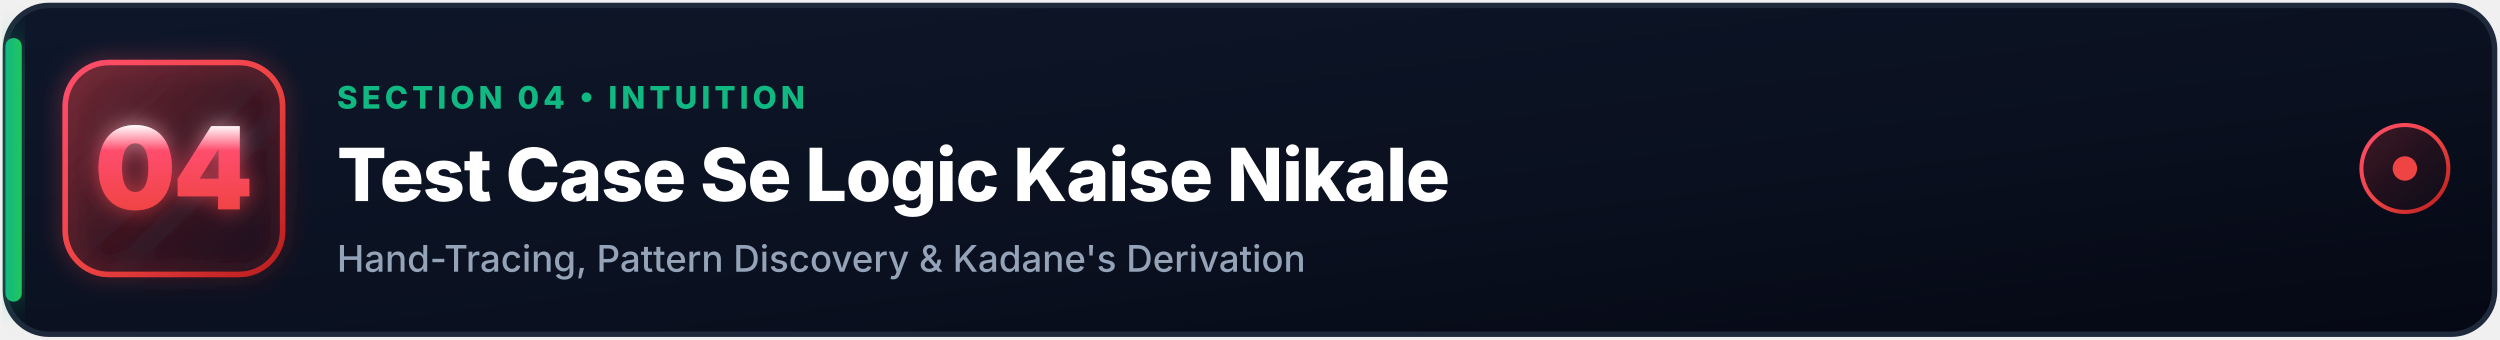
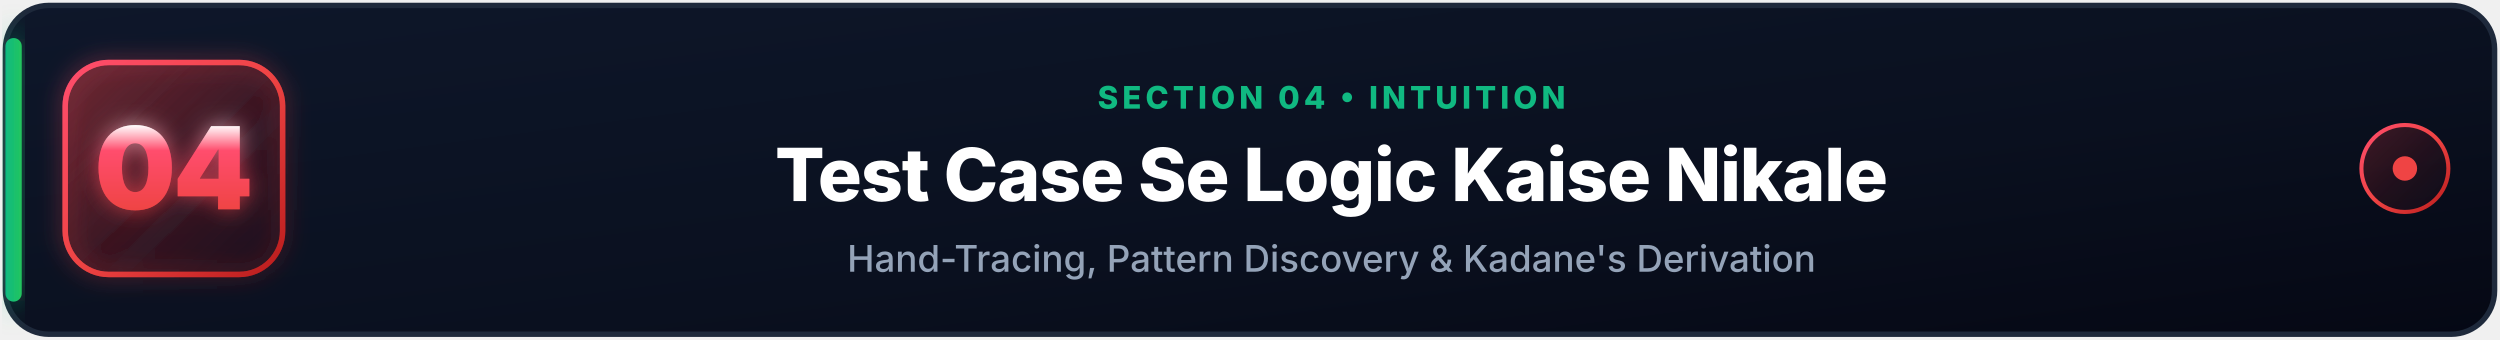
<svg xmlns="http://www.w3.org/2000/svg" viewBox="0 0 920 125" width="100%" height="125" fill="none">
  <defs>
    <linearGradient id="hGrad_header_04" x1="0%" y1="0%" x2="100%" y2="0%">
      <stop offset="0%" stop-color="#10b981" />
      <stop offset="100%" stop-color="#22c55e" />
    </linearGradient>
    <linearGradient id="hBg_header_04" x1="0%" y1="0%" x2="100%" y2="100%">
      <stop offset="0%" stop-color="#0e172a" />
      <stop offset="60%" stop-color="#0a101f" />
      <stop offset="100%" stop-color="#050814" />
    </linearGradient>
    <linearGradient id="redBadgeBg_header_04" x1="0%" y1="0%" x2="100%" y2="100%">
      <stop offset="0%" stop-color="#ef4444" stop-opacity="0.24" />
      <stop offset="50%" stop-color="#dc2626" stop-opacity="0.12" />
      <stop offset="100%" stop-color="#991b1b" stop-opacity="0.05" />
    </linearGradient>
    <linearGradient id="redBorder_header_04" x1="0%" y1="0%" x2="100%" y2="100%">
      <stop offset="0%" stop-color="#ff4d6d" />
      <stop offset="50%" stop-color="#ef4444" />
      <stop offset="100%" stop-color="#b91c1c" />
    </linearGradient>
    <linearGradient id="redNumGrad_header_04" x1="0%" y1="0%" x2="0%" y2="100%">
      <stop offset="0%" stop-color="#ffffff" />
      <stop offset="30%" stop-color="#ff4d6d" />
      <stop offset="100%" stop-color="#ef4444" />
    </linearGradient>
    <filter id="redGlow_header_04" x="-30%" y="-30%" width="160%" height="160%">
      <feGaussianBlur stdDeviation="4" result="blur" />
      <feComposite in="SourceGraphic" in2="blur" operator="over" />
    </filter>
    <filter id="hGlow_header_04" x="-20%" y="-30%" width="140%" height="160%">
      <feGaussianBlur stdDeviation="6" result="blur" />
      <feComposite in="SourceGraphic" in2="blur" operator="over" />
    </filter>
  </defs>
  <style>
    .topic-tag { font-family: system-ui, -apple-system, sans-serif; font-weight: 800; font-size: 11.5px; letter-spacing: 1.5px; fill: #10b981; }
    .topic-title { font-family: system-ui, -apple-system, sans-serif; font-weight: 800; font-size: 27px; fill: #ffffff; letter-spacing: -0.4px; }
    .topic-sub { font-family: system-ui, -apple-system, sans-serif; font-weight: 500; font-size: 13.5px; fill: #94a3b8; }
    .topic-num-2digit { font-family: system-ui, -apple-system, sans-serif; font-weight: 900; font-size: 42px; fill: url(#redNumGrad_header_04); letter-spacing: -1px; }
    .topic-num-word { font-family: system-ui, -apple-system, sans-serif; font-weight: 900; font-size: 20px; fill: url(#redNumGrad_header_04); letter-spacing: 1px; }
  </style>
  <rect x="2" y="2" width="916" height="121" rx="16" fill="url(#hBg_header_04)" stroke="#1e293b" stroke-width="2" />
  <rect x="2" y="14" width="6" height="97" rx="3" fill="url(#hGrad_header_04)" filter="url(#hGlow_header_04)" />
  <g transform="translate(24, 23)">
    <rect width="80" height="78" rx="16" fill="url(#redBadgeBg_header_04)" stroke="url(#redBorder_header_04)" stroke-width="2" filter="url(#redGlow_header_04)" opacity="0.6" />
    <rect width="80" height="78" rx="16" fill="url(#redBadgeBg_header_04)" stroke="url(#redBorder_header_04)" stroke-width="2" />
    <text x="40" y="54" text-anchor="middle" class="topic-num-2digit" fill="#ff1744" filter="url(#redGlow_header_04)" opacity="0.7">04</text>
    <text x="40" y="54" text-anchor="middle" class="topic-num-2digit">04</text>
  </g>
-   <g transform="translate(124, 20)">
-     <text x="0" y="20" class="topic-tag">SECTION 04 • INTUITION</text>
-     <text x="0" y="54" class="topic-title">Test Case Se Logic Kaise Nikale</text>
-     <text x="0" y="80" class="topic-sub">Hand-Tracing, Pattern Discovery &amp; Kadane's Derivation</text>
+   <g transform="translate(490, 20)">
+     <text x="0" y="20" text-anchor="middle" class="topic-tag">SECTION 04 • INTUITION</text>
+     <text x="0" y="54" text-anchor="middle" class="topic-title">Test Case Se Logic Kaise Nikale</text>
+     <text x="0" y="80" text-anchor="middle" class="topic-sub">Hand-Tracing, Pattern Discovery &amp; Kadane's Derivation</text>
  </g>
  <g transform="translate(885, 62)">
    <circle cx="0" cy="0" r="16" fill="url(#redBadgeBg_header_04)" stroke="url(#redBorder_header_04)" stroke-width="1.5" />
    <circle cx="0" cy="0" r="4.5" fill="#ef4444" />
  </g>
</svg>
